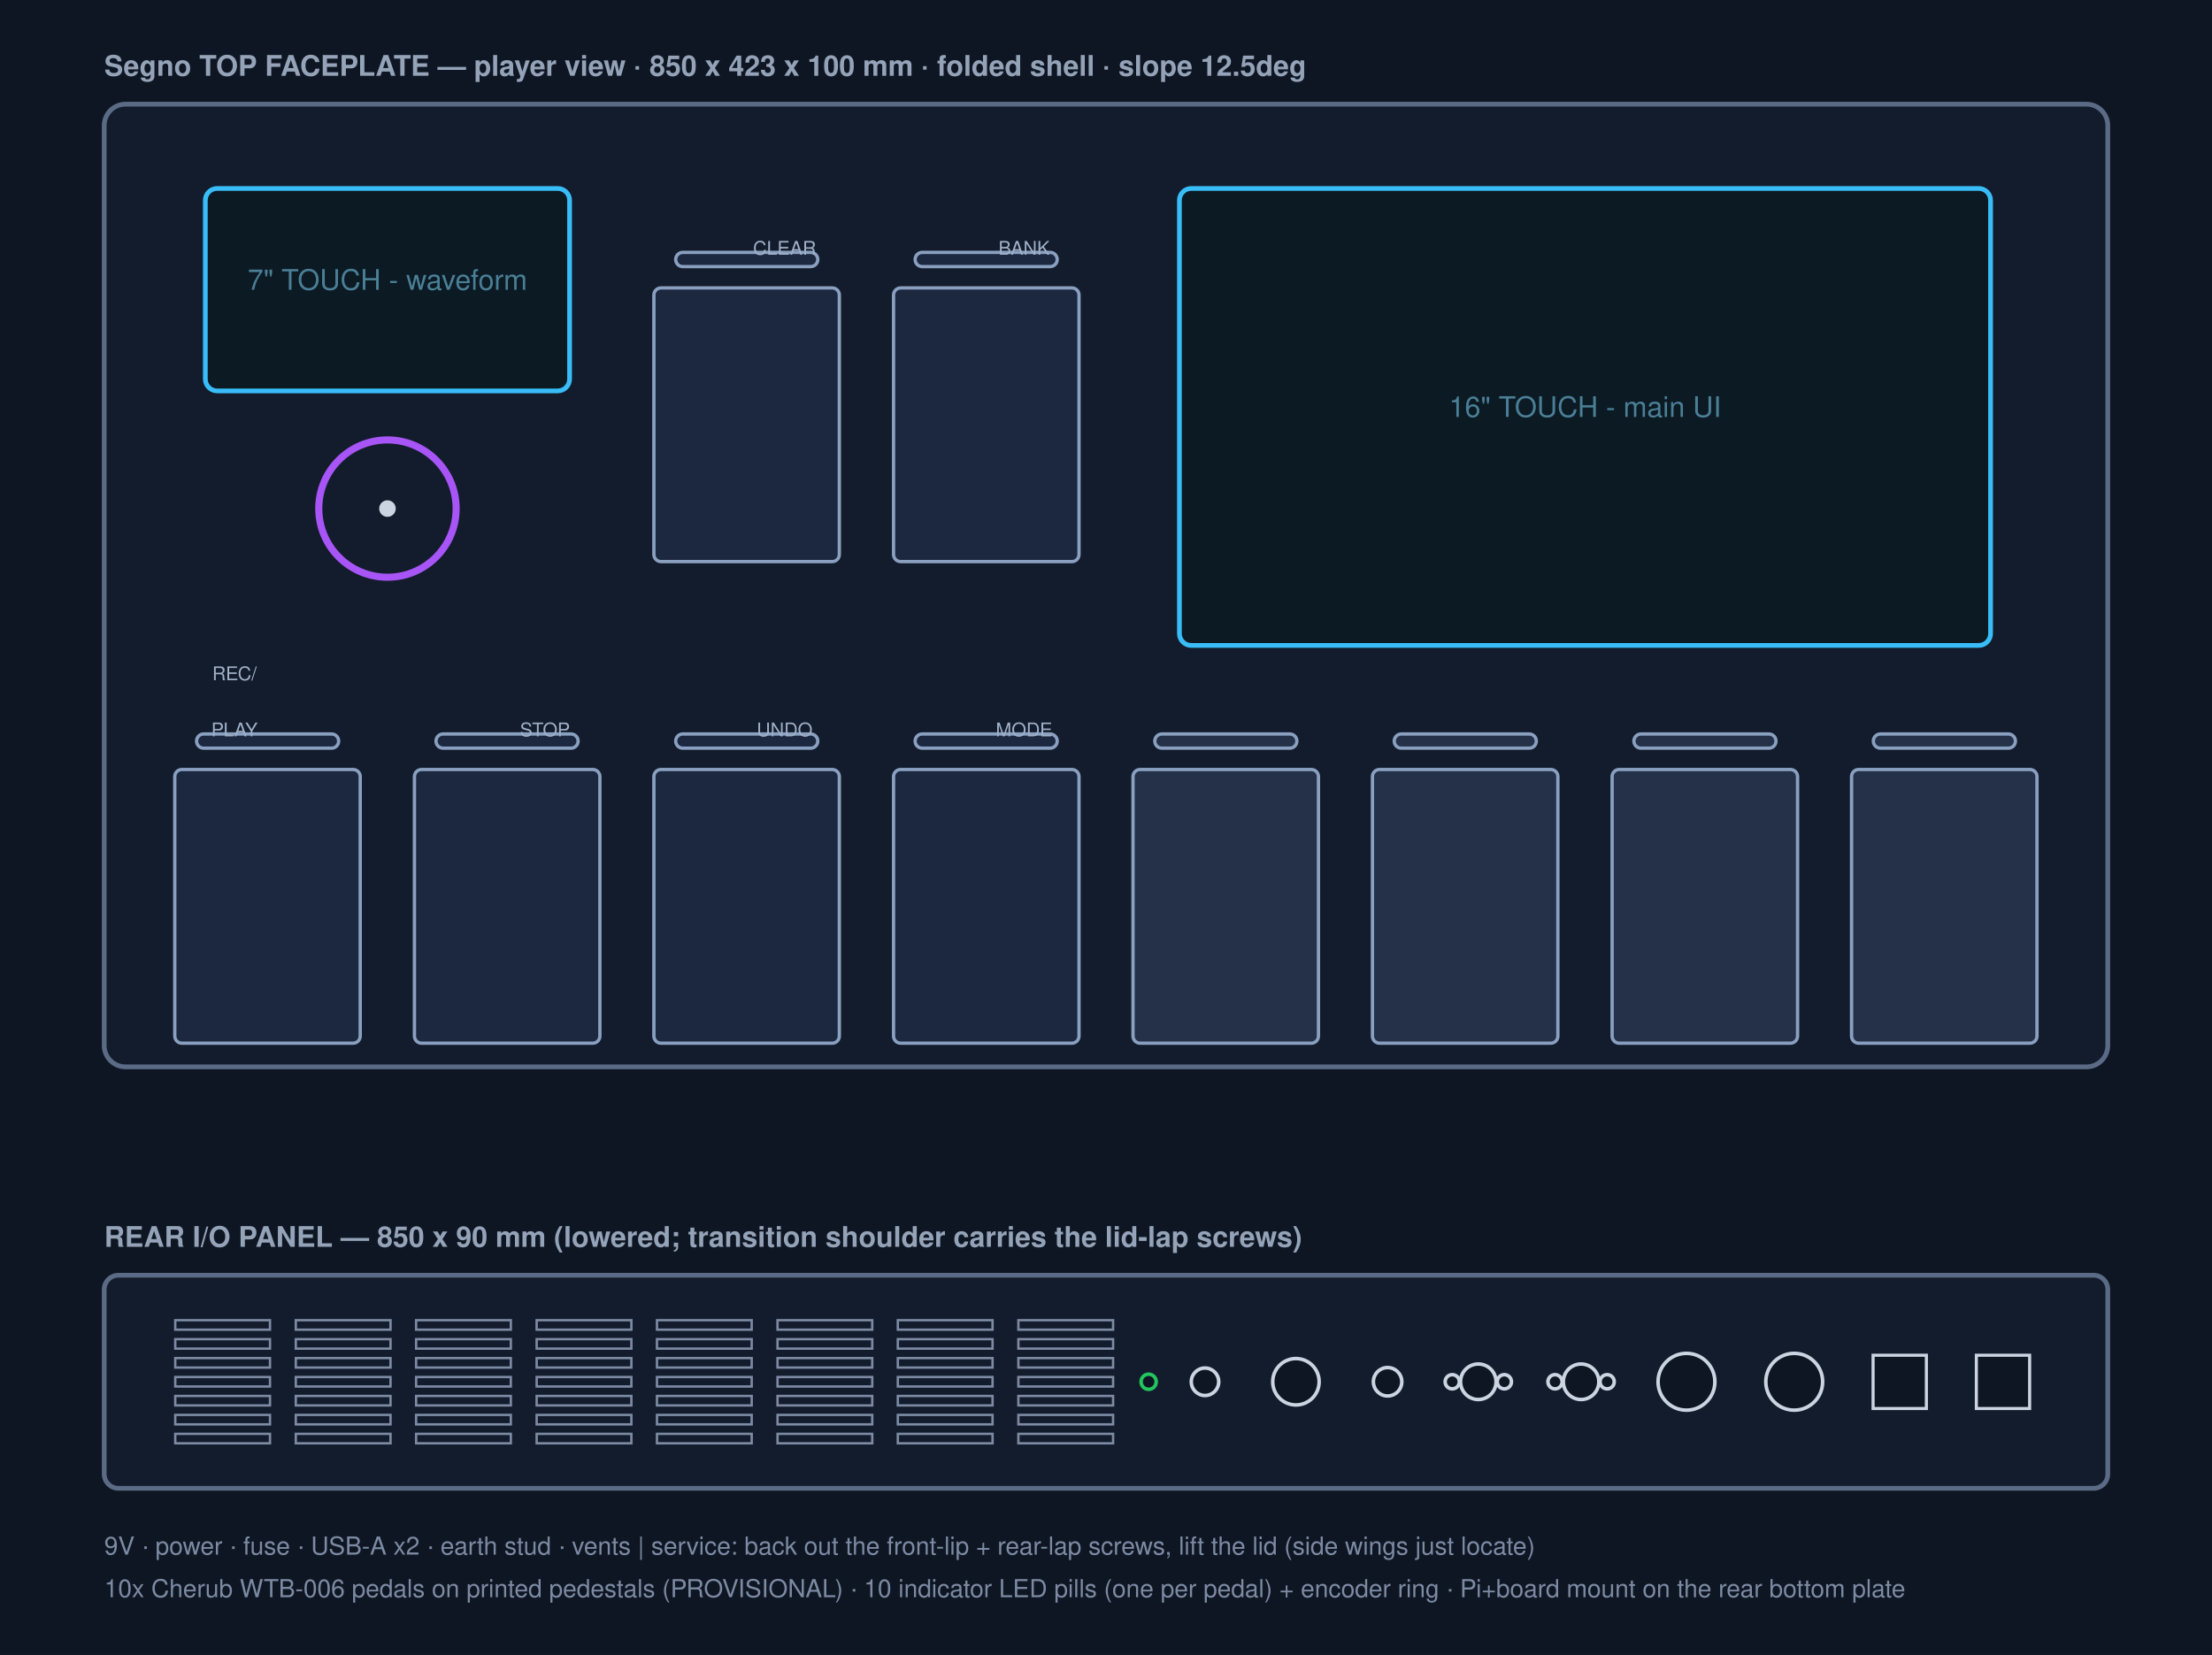
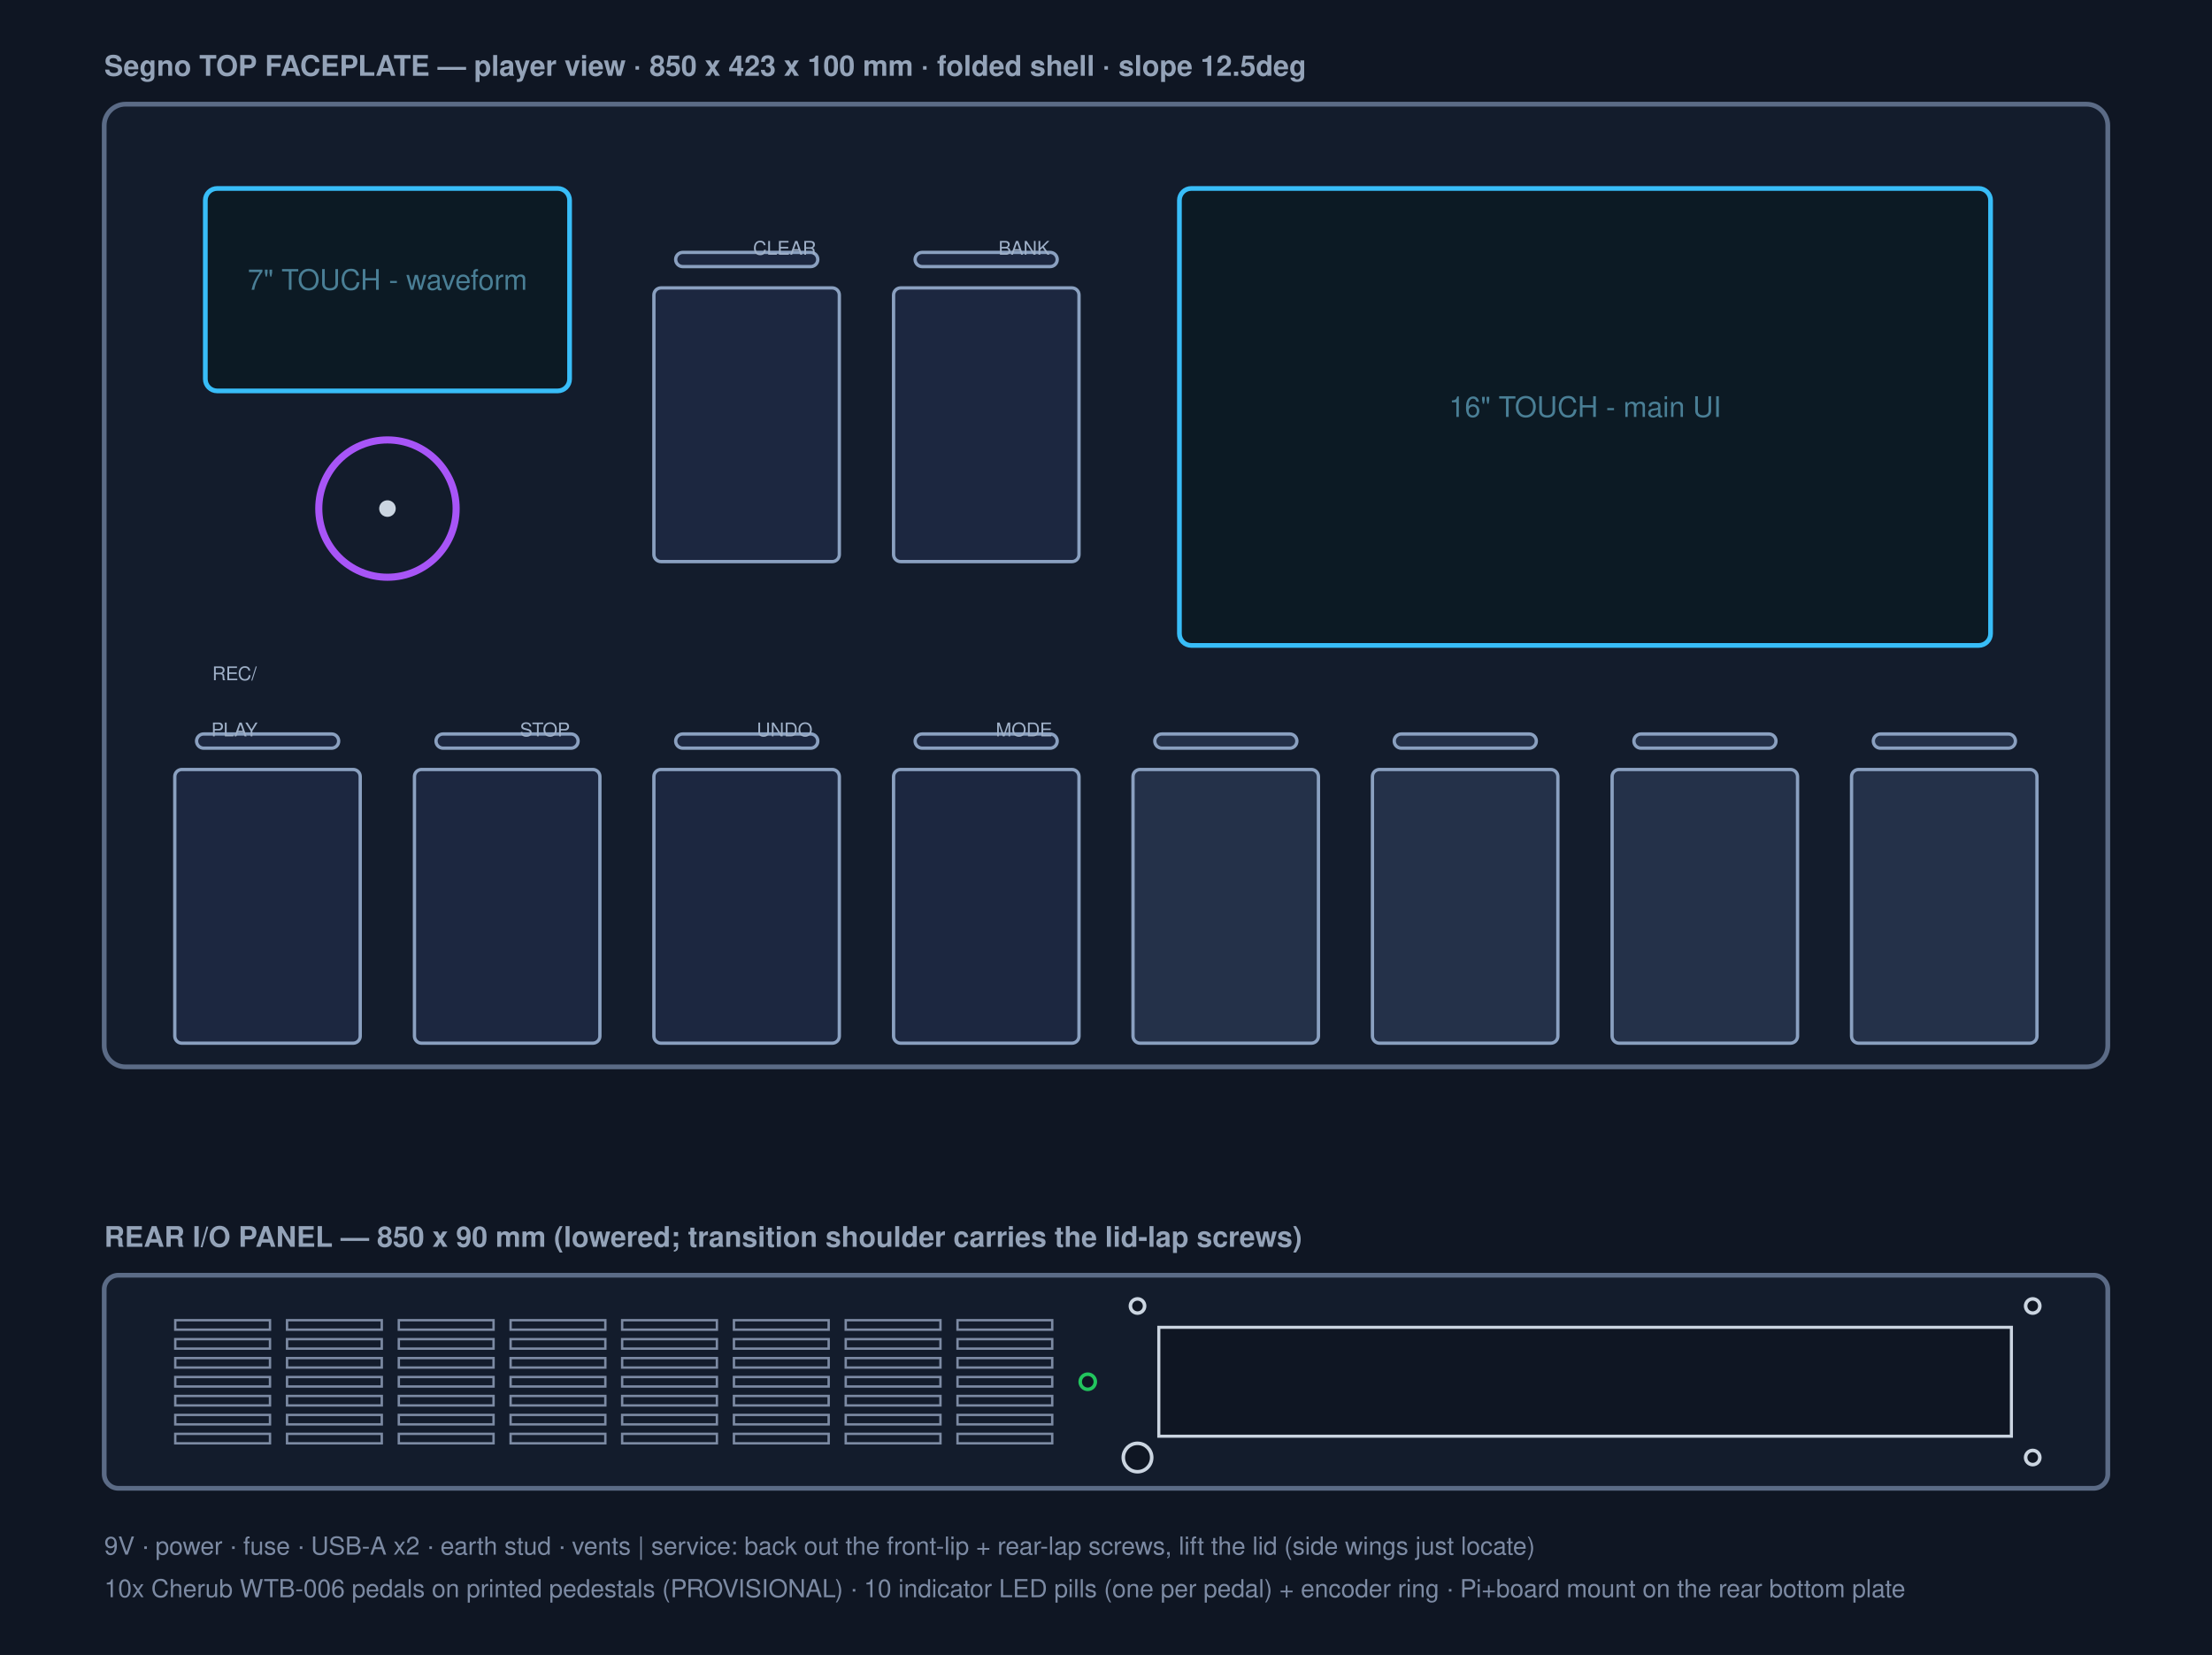
<svg xmlns="http://www.w3.org/2000/svg" viewBox="0 0 934 699" font-family="Helvetica,Arial,sans-serif">
  <rect width="934" height="699" fill="#0f1623" />
  <text x="44" y="32" fill="#94a3b8" font-size="12" font-weight="600">Segno TOP FACEPLATE — player view · 850 x 423 x 100 mm · folded shell · slope 12.5deg</text>
  <rect x="44" y="44" width="846.0" height="406.6" rx="9" fill="#131c2c" stroke="#5b6b86" stroke-width="2" />
  <rect x="73.8" y="325.0" width="78.3" height="115.6" rx="3" fill="#1c2740" stroke="#8aa0c0" stroke-width="1.4" />
  <rect x="175.0" y="325.0" width="78.3" height="115.6" rx="3" fill="#1c2740" stroke="#8aa0c0" stroke-width="1.4" />
  <rect x="276.1" y="325.0" width="78.3" height="115.6" rx="3" fill="#1c2740" stroke="#8aa0c0" stroke-width="1.4" />
  <rect x="377.3" y="325.0" width="78.3" height="115.6" rx="3" fill="#1c2740" stroke="#8aa0c0" stroke-width="1.4" />
  <rect x="478.4" y="325.0" width="78.3" height="115.6" rx="3" fill="#243149" stroke="#8aa0c0" stroke-width="1.4" />
  <rect x="579.5" y="325.0" width="78.3" height="115.6" rx="3" fill="#243149" stroke="#8aa0c0" stroke-width="1.4" />
  <rect x="680.7" y="325.0" width="78.3" height="115.6" rx="3" fill="#243149" stroke="#8aa0c0" stroke-width="1.4" />
  <rect x="781.8" y="325.0" width="78.3" height="115.6" rx="3" fill="#243149" stroke="#8aa0c0" stroke-width="1.4" />
  <rect x="276.1" y="121.6" width="78.3" height="115.6" rx="3" fill="#1c2740" stroke="#8aa0c0" stroke-width="1.4" />
  <rect x="377.3" y="121.6" width="78.3" height="115.6" rx="3" fill="#1c2740" stroke="#8aa0c0" stroke-width="1.4" />
  <rect x="83.0" y="310.0" width="60.0" height="6.0" rx="3" fill="#1c2740" stroke="#8aa0c0" stroke-width="1.4" />
  <rect x="184.1" y="310.0" width="60.0" height="6.0" rx="3" fill="#1c2740" stroke="#8aa0c0" stroke-width="1.4" />
  <rect x="285.3" y="310.0" width="60.0" height="6.0" rx="3" fill="#1c2740" stroke="#8aa0c0" stroke-width="1.4" />
  <rect x="386.4" y="310.0" width="60.0" height="6.0" rx="3" fill="#1c2740" stroke="#8aa0c0" stroke-width="1.4" />
  <rect x="487.6" y="310.0" width="60.0" height="6.0" rx="3" fill="#243149" stroke="#8aa0c0" stroke-width="1.4" />
  <rect x="588.7" y="310.0" width="60.0" height="6.0" rx="3" fill="#243149" stroke="#8aa0c0" stroke-width="1.4" />
  <rect x="689.9" y="310.0" width="60.0" height="6.0" rx="3" fill="#243149" stroke="#8aa0c0" stroke-width="1.4" />
  <rect x="791.0" y="310.0" width="60.0" height="6.0" rx="3" fill="#243149" stroke="#8aa0c0" stroke-width="1.4" />
  <rect x="285.3" y="106.6" width="60.0" height="6.0" rx="3" fill="#1c2740" stroke="#8aa0c0" stroke-width="1.4" />
  <rect x="386.4" y="106.6" width="60.0" height="6.0" rx="3" fill="#1c2740" stroke="#8aa0c0" stroke-width="1.4" />
  <rect x="86.7" y="79.6" width="153.8" height="85.5" rx="5" fill="#0c1a24" stroke="#38bdf8" stroke-width="2" />
  <text x="163.6" y="122.4" fill="#4a7f96" font-size="12" text-anchor="middle">7" TOUCH - waveform</text>
  <rect x="498.0" y="79.6" width="342.5" height="193.0" rx="5" fill="#0c1a24" stroke="#38bdf8" stroke-width="2" />
  <text x="669.3" y="176.1" fill="#4a7f96" font-size="12" text-anchor="middle">16" TOUCH - main UI</text>
  <circle cx="163.6" cy="214.8" r="29.0" fill="none" stroke="#a855f7" stroke-width="3" />
  <circle cx="163.6" cy="214.8" r="3.5" fill="#cbd5e1" />
  <text x="99.0" y="287.3" fill="#9fb0c8" font-size="8" text-anchor="middle">REC/</text>
  <text x="99.0" y="311.0" fill="#9fb0c8" font-size="8" text-anchor="middle">PLAY</text>
  <text x="230.1" y="311.0" fill="#9fb0c8" font-size="8" text-anchor="middle">STOP</text>
  <text x="331.3" y="311.0" fill="#9fb0c8" font-size="8" text-anchor="middle">UNDO</text>
  <text x="432.4" y="311.0" fill="#9fb0c8" font-size="8" text-anchor="middle">MODE</text>
  <text x="331.3" y="107.6" fill="#9fb0c8" font-size="8" text-anchor="middle">CLEAR</text>
  <text x="432.4" y="107.6" fill="#9fb0c8" font-size="8" text-anchor="middle">BANK</text>
  <text x="44" y="526.6" fill="#94a3b8" font-size="12" font-weight="600">REAR I/O PANEL — 850 x 90 mm (lowered; transition shoulder carries the lid-lap screws)</text>
  <rect x="44" y="538.6" width="846.0" height="90.0" rx="6" fill="#131c2c" stroke="#5b6b86" stroke-width="2" />
-   <circle cx="508.8" cy="583.6" r="5.8" fill="#0f1623" stroke="#cbd5e1" stroke-width="1.5" />
-   <circle cx="547.2" cy="583.6" r="9.8" fill="#0f1623" stroke="#cbd5e1" stroke-width="1.5" />
-   <circle cx="585.9" cy="583.6" r="6.0" fill="#0f1623" stroke="#cbd5e1" stroke-width="1.5" />
-   <circle cx="624.2" cy="583.6" r="7.5" fill="#0f1623" stroke="#cbd5e1" stroke-width="1.5" />
-   <circle cx="613.2" cy="583.6" r="3.0" fill="#0f1623" stroke="#cbd5e1" stroke-width="1.5" />
-   <circle cx="635.2" cy="583.6" r="3.0" fill="#0f1623" stroke="#cbd5e1" stroke-width="1.5" />
-   <circle cx="667.6" cy="583.6" r="7.5" fill="#0f1623" stroke="#cbd5e1" stroke-width="1.5" />
-   <circle cx="656.6" cy="583.6" r="3.0" fill="#0f1623" stroke="#cbd5e1" stroke-width="1.5" />
-   <circle cx="678.6" cy="583.6" r="3.0" fill="#0f1623" stroke="#cbd5e1" stroke-width="1.5" />
-   <circle cx="712.1" cy="583.6" r="12.0" fill="#0f1623" stroke="#cbd5e1" stroke-width="1.5" />
-   <circle cx="757.6" cy="583.6" r="12.0" fill="#0f1623" stroke="#cbd5e1" stroke-width="1.5" />
-   <rect x="790.9" y="572.4" width="22.5" height="22.5" fill="#0f1623" stroke="#cbd5e1" stroke-width="1.3" />
-   <rect x="834.5" y="572.4" width="22.5" height="22.5" fill="#0f1623" stroke="#cbd5e1" stroke-width="1.3" />
-   <circle cx="485.0" cy="583.6" r="3.2" fill="#0f1623" stroke="#22c55e" stroke-width="1.5" />
+   <rect x="489.3" y="560.6" width="360.0" height="46.0" fill="#0f1623" stroke="#cbd5e1" stroke-width="1.3" />
+   <circle cx="480.3" cy="615.6" r="3.0" fill="#0f1623" stroke="#cbd5e1" stroke-width="1.5" />
+   <circle cx="480.3" cy="615.6" r="6.0" fill="#0f1623" stroke="#cbd5e1" stroke-width="1.5" />
+   <circle cx="480.3" cy="551.6" r="3.0" fill="#0f1623" stroke="#cbd5e1" stroke-width="1.5" />
+   <circle cx="858.3" cy="615.6" r="3.0" fill="#0f1623" stroke="#cbd5e1" stroke-width="1.5" />
+   <circle cx="858.3" cy="551.6" r="3.0" fill="#0f1623" stroke="#cbd5e1" stroke-width="1.5" />
+   <circle cx="459.3" cy="583.6" r="3.2" fill="#0f1623" stroke="#22c55e" stroke-width="1.5" />
  <rect x="74.0" y="605.6" width="40.0" height="4.0" fill="none" stroke="#7c8aa3" stroke-width="1" />
-   <rect x="124.9" y="605.6" width="40.0" height="4.0" fill="none" stroke="#7c8aa3" stroke-width="1" />
-   <rect x="175.7" y="605.6" width="40.0" height="4.0" fill="none" stroke="#7c8aa3" stroke-width="1" />
-   <rect x="226.6" y="605.6" width="40.0" height="4.0" fill="none" stroke="#7c8aa3" stroke-width="1" />
-   <rect x="277.4" y="605.6" width="40.0" height="4.0" fill="none" stroke="#7c8aa3" stroke-width="1" />
-   <rect x="328.3" y="605.6" width="40.0" height="4.0" fill="none" stroke="#7c8aa3" stroke-width="1" />
-   <rect x="379.1" y="605.6" width="40.0" height="4.0" fill="none" stroke="#7c8aa3" stroke-width="1" />
-   <rect x="430.0" y="605.6" width="40.0" height="4.0" fill="none" stroke="#7c8aa3" stroke-width="1" />
+   <rect x="121.2" y="605.6" width="40.0" height="4.0" fill="none" stroke="#7c8aa3" stroke-width="1" />
+   <rect x="168.4" y="605.6" width="40.0" height="4.0" fill="none" stroke="#7c8aa3" stroke-width="1" />
+   <rect x="215.6" y="605.6" width="40.0" height="4.0" fill="none" stroke="#7c8aa3" stroke-width="1" />
+   <rect x="262.7" y="605.6" width="40.0" height="4.0" fill="none" stroke="#7c8aa3" stroke-width="1" />
+   <rect x="309.9" y="605.6" width="40.0" height="4.0" fill="none" stroke="#7c8aa3" stroke-width="1" />
+   <rect x="357.1" y="605.6" width="40.0" height="4.0" fill="none" stroke="#7c8aa3" stroke-width="1" />
+   <rect x="404.3" y="605.6" width="40.0" height="4.0" fill="none" stroke="#7c8aa3" stroke-width="1" />
  <rect x="74.0" y="597.6" width="40.0" height="4.0" fill="none" stroke="#7c8aa3" stroke-width="1" />
-   <rect x="124.9" y="597.6" width="40.0" height="4.0" fill="none" stroke="#7c8aa3" stroke-width="1" />
-   <rect x="175.7" y="597.6" width="40.0" height="4.0" fill="none" stroke="#7c8aa3" stroke-width="1" />
-   <rect x="226.6" y="597.6" width="40.0" height="4.0" fill="none" stroke="#7c8aa3" stroke-width="1" />
-   <rect x="277.4" y="597.6" width="40.0" height="4.0" fill="none" stroke="#7c8aa3" stroke-width="1" />
-   <rect x="328.3" y="597.6" width="40.0" height="4.0" fill="none" stroke="#7c8aa3" stroke-width="1" />
-   <rect x="379.1" y="597.6" width="40.0" height="4.0" fill="none" stroke="#7c8aa3" stroke-width="1" />
-   <rect x="430.0" y="597.6" width="40.0" height="4.0" fill="none" stroke="#7c8aa3" stroke-width="1" />
+   <rect x="121.2" y="597.6" width="40.0" height="4.0" fill="none" stroke="#7c8aa3" stroke-width="1" />
+   <rect x="168.4" y="597.6" width="40.0" height="4.0" fill="none" stroke="#7c8aa3" stroke-width="1" />
+   <rect x="215.6" y="597.6" width="40.0" height="4.0" fill="none" stroke="#7c8aa3" stroke-width="1" />
+   <rect x="262.7" y="597.6" width="40.0" height="4.0" fill="none" stroke="#7c8aa3" stroke-width="1" />
+   <rect x="309.9" y="597.6" width="40.0" height="4.0" fill="none" stroke="#7c8aa3" stroke-width="1" />
+   <rect x="357.1" y="597.6" width="40.0" height="4.0" fill="none" stroke="#7c8aa3" stroke-width="1" />
+   <rect x="404.3" y="597.6" width="40.0" height="4.0" fill="none" stroke="#7c8aa3" stroke-width="1" />
  <rect x="74.0" y="589.6" width="40.0" height="4.0" fill="none" stroke="#7c8aa3" stroke-width="1" />
-   <rect x="124.9" y="589.6" width="40.0" height="4.0" fill="none" stroke="#7c8aa3" stroke-width="1" />
-   <rect x="175.7" y="589.6" width="40.0" height="4.0" fill="none" stroke="#7c8aa3" stroke-width="1" />
-   <rect x="226.6" y="589.6" width="40.0" height="4.0" fill="none" stroke="#7c8aa3" stroke-width="1" />
-   <rect x="277.4" y="589.6" width="40.0" height="4.0" fill="none" stroke="#7c8aa3" stroke-width="1" />
-   <rect x="328.3" y="589.6" width="40.0" height="4.0" fill="none" stroke="#7c8aa3" stroke-width="1" />
-   <rect x="379.1" y="589.6" width="40.0" height="4.0" fill="none" stroke="#7c8aa3" stroke-width="1" />
-   <rect x="430.0" y="589.6" width="40.0" height="4.0" fill="none" stroke="#7c8aa3" stroke-width="1" />
+   <rect x="121.2" y="589.6" width="40.0" height="4.0" fill="none" stroke="#7c8aa3" stroke-width="1" />
+   <rect x="168.4" y="589.6" width="40.0" height="4.0" fill="none" stroke="#7c8aa3" stroke-width="1" />
+   <rect x="215.6" y="589.6" width="40.0" height="4.0" fill="none" stroke="#7c8aa3" stroke-width="1" />
+   <rect x="262.7" y="589.6" width="40.0" height="4.0" fill="none" stroke="#7c8aa3" stroke-width="1" />
+   <rect x="309.9" y="589.6" width="40.0" height="4.0" fill="none" stroke="#7c8aa3" stroke-width="1" />
+   <rect x="357.1" y="589.6" width="40.0" height="4.0" fill="none" stroke="#7c8aa3" stroke-width="1" />
+   <rect x="404.3" y="589.6" width="40.0" height="4.0" fill="none" stroke="#7c8aa3" stroke-width="1" />
  <rect x="74.0" y="581.6" width="40.0" height="4.0" fill="none" stroke="#7c8aa3" stroke-width="1" />
-   <rect x="124.9" y="581.6" width="40.0" height="4.0" fill="none" stroke="#7c8aa3" stroke-width="1" />
-   <rect x="175.7" y="581.6" width="40.0" height="4.0" fill="none" stroke="#7c8aa3" stroke-width="1" />
-   <rect x="226.6" y="581.6" width="40.0" height="4.0" fill="none" stroke="#7c8aa3" stroke-width="1" />
-   <rect x="277.4" y="581.6" width="40.0" height="4.0" fill="none" stroke="#7c8aa3" stroke-width="1" />
-   <rect x="328.3" y="581.6" width="40.0" height="4.0" fill="none" stroke="#7c8aa3" stroke-width="1" />
-   <rect x="379.1" y="581.6" width="40.0" height="4.0" fill="none" stroke="#7c8aa3" stroke-width="1" />
-   <rect x="430.0" y="581.6" width="40.0" height="4.0" fill="none" stroke="#7c8aa3" stroke-width="1" />
+   <rect x="121.2" y="581.6" width="40.0" height="4.0" fill="none" stroke="#7c8aa3" stroke-width="1" />
+   <rect x="168.4" y="581.6" width="40.0" height="4.0" fill="none" stroke="#7c8aa3" stroke-width="1" />
+   <rect x="215.6" y="581.6" width="40.0" height="4.0" fill="none" stroke="#7c8aa3" stroke-width="1" />
+   <rect x="262.7" y="581.6" width="40.0" height="4.0" fill="none" stroke="#7c8aa3" stroke-width="1" />
+   <rect x="309.9" y="581.6" width="40.0" height="4.0" fill="none" stroke="#7c8aa3" stroke-width="1" />
+   <rect x="357.1" y="581.6" width="40.0" height="4.0" fill="none" stroke="#7c8aa3" stroke-width="1" />
+   <rect x="404.3" y="581.6" width="40.0" height="4.0" fill="none" stroke="#7c8aa3" stroke-width="1" />
  <rect x="74.0" y="573.6" width="40.0" height="4.0" fill="none" stroke="#7c8aa3" stroke-width="1" />
-   <rect x="124.9" y="573.6" width="40.0" height="4.0" fill="none" stroke="#7c8aa3" stroke-width="1" />
-   <rect x="175.7" y="573.6" width="40.0" height="4.0" fill="none" stroke="#7c8aa3" stroke-width="1" />
-   <rect x="226.6" y="573.6" width="40.0" height="4.0" fill="none" stroke="#7c8aa3" stroke-width="1" />
-   <rect x="277.4" y="573.6" width="40.0" height="4.0" fill="none" stroke="#7c8aa3" stroke-width="1" />
-   <rect x="328.3" y="573.6" width="40.0" height="4.0" fill="none" stroke="#7c8aa3" stroke-width="1" />
-   <rect x="379.1" y="573.6" width="40.0" height="4.0" fill="none" stroke="#7c8aa3" stroke-width="1" />
-   <rect x="430.0" y="573.6" width="40.0" height="4.0" fill="none" stroke="#7c8aa3" stroke-width="1" />
+   <rect x="121.2" y="573.6" width="40.0" height="4.0" fill="none" stroke="#7c8aa3" stroke-width="1" />
+   <rect x="168.4" y="573.6" width="40.0" height="4.0" fill="none" stroke="#7c8aa3" stroke-width="1" />
+   <rect x="215.6" y="573.6" width="40.0" height="4.0" fill="none" stroke="#7c8aa3" stroke-width="1" />
+   <rect x="262.7" y="573.6" width="40.0" height="4.0" fill="none" stroke="#7c8aa3" stroke-width="1" />
+   <rect x="309.9" y="573.6" width="40.0" height="4.0" fill="none" stroke="#7c8aa3" stroke-width="1" />
+   <rect x="357.1" y="573.6" width="40.0" height="4.0" fill="none" stroke="#7c8aa3" stroke-width="1" />
+   <rect x="404.3" y="573.6" width="40.0" height="4.0" fill="none" stroke="#7c8aa3" stroke-width="1" />
  <rect x="74.0" y="565.6" width="40.0" height="4.0" fill="none" stroke="#7c8aa3" stroke-width="1" />
-   <rect x="124.9" y="565.6" width="40.0" height="4.0" fill="none" stroke="#7c8aa3" stroke-width="1" />
-   <rect x="175.7" y="565.6" width="40.0" height="4.0" fill="none" stroke="#7c8aa3" stroke-width="1" />
-   <rect x="226.6" y="565.6" width="40.0" height="4.0" fill="none" stroke="#7c8aa3" stroke-width="1" />
-   <rect x="277.4" y="565.6" width="40.0" height="4.0" fill="none" stroke="#7c8aa3" stroke-width="1" />
-   <rect x="328.3" y="565.6" width="40.0" height="4.0" fill="none" stroke="#7c8aa3" stroke-width="1" />
-   <rect x="379.1" y="565.6" width="40.0" height="4.0" fill="none" stroke="#7c8aa3" stroke-width="1" />
-   <rect x="430.0" y="565.6" width="40.0" height="4.0" fill="none" stroke="#7c8aa3" stroke-width="1" />
+   <rect x="121.2" y="565.6" width="40.0" height="4.0" fill="none" stroke="#7c8aa3" stroke-width="1" />
+   <rect x="168.4" y="565.6" width="40.0" height="4.0" fill="none" stroke="#7c8aa3" stroke-width="1" />
+   <rect x="215.6" y="565.6" width="40.0" height="4.0" fill="none" stroke="#7c8aa3" stroke-width="1" />
+   <rect x="262.7" y="565.6" width="40.0" height="4.0" fill="none" stroke="#7c8aa3" stroke-width="1" />
+   <rect x="309.9" y="565.6" width="40.0" height="4.0" fill="none" stroke="#7c8aa3" stroke-width="1" />
+   <rect x="357.1" y="565.6" width="40.0" height="4.0" fill="none" stroke="#7c8aa3" stroke-width="1" />
+   <rect x="404.3" y="565.6" width="40.0" height="4.0" fill="none" stroke="#7c8aa3" stroke-width="1" />
  <rect x="74.0" y="557.6" width="40.0" height="4.0" fill="none" stroke="#7c8aa3" stroke-width="1" />
-   <rect x="124.9" y="557.6" width="40.0" height="4.0" fill="none" stroke="#7c8aa3" stroke-width="1" />
-   <rect x="175.7" y="557.6" width="40.0" height="4.0" fill="none" stroke="#7c8aa3" stroke-width="1" />
-   <rect x="226.6" y="557.6" width="40.0" height="4.0" fill="none" stroke="#7c8aa3" stroke-width="1" />
-   <rect x="277.4" y="557.6" width="40.0" height="4.0" fill="none" stroke="#7c8aa3" stroke-width="1" />
-   <rect x="328.3" y="557.6" width="40.0" height="4.0" fill="none" stroke="#7c8aa3" stroke-width="1" />
-   <rect x="379.1" y="557.6" width="40.0" height="4.0" fill="none" stroke="#7c8aa3" stroke-width="1" />
-   <rect x="430.0" y="557.6" width="40.0" height="4.0" fill="none" stroke="#7c8aa3" stroke-width="1" />
+   <rect x="121.2" y="557.6" width="40.0" height="4.0" fill="none" stroke="#7c8aa3" stroke-width="1" />
+   <rect x="168.4" y="557.6" width="40.0" height="4.0" fill="none" stroke="#7c8aa3" stroke-width="1" />
+   <rect x="215.6" y="557.6" width="40.0" height="4.0" fill="none" stroke="#7c8aa3" stroke-width="1" />
+   <rect x="262.7" y="557.6" width="40.0" height="4.0" fill="none" stroke="#7c8aa3" stroke-width="1" />
+   <rect x="309.9" y="557.6" width="40.0" height="4.0" fill="none" stroke="#7c8aa3" stroke-width="1" />
+   <rect x="357.1" y="557.6" width="40.0" height="4.0" fill="none" stroke="#7c8aa3" stroke-width="1" />
+   <rect x="404.3" y="557.6" width="40.0" height="4.0" fill="none" stroke="#7c8aa3" stroke-width="1" />
  <text x="44" y="656.6" fill="#7c8aa3" font-size="10.5">9V · power · fuse · USB-A x2 · earth stud · vents   |   service: back out the front-lip + rear-lap screws, lift the lid (side wings just locate)</text>
  <text x="44" y="674.6" fill="#7c8aa3" font-size="10.5">10x Cherub WTB-006 pedals on printed pedestals (PROVISIONAL) · 10 indicator LED pills (one per pedal) + encoder ring · Pi+board mount on the rear bottom plate</text>
</svg>
